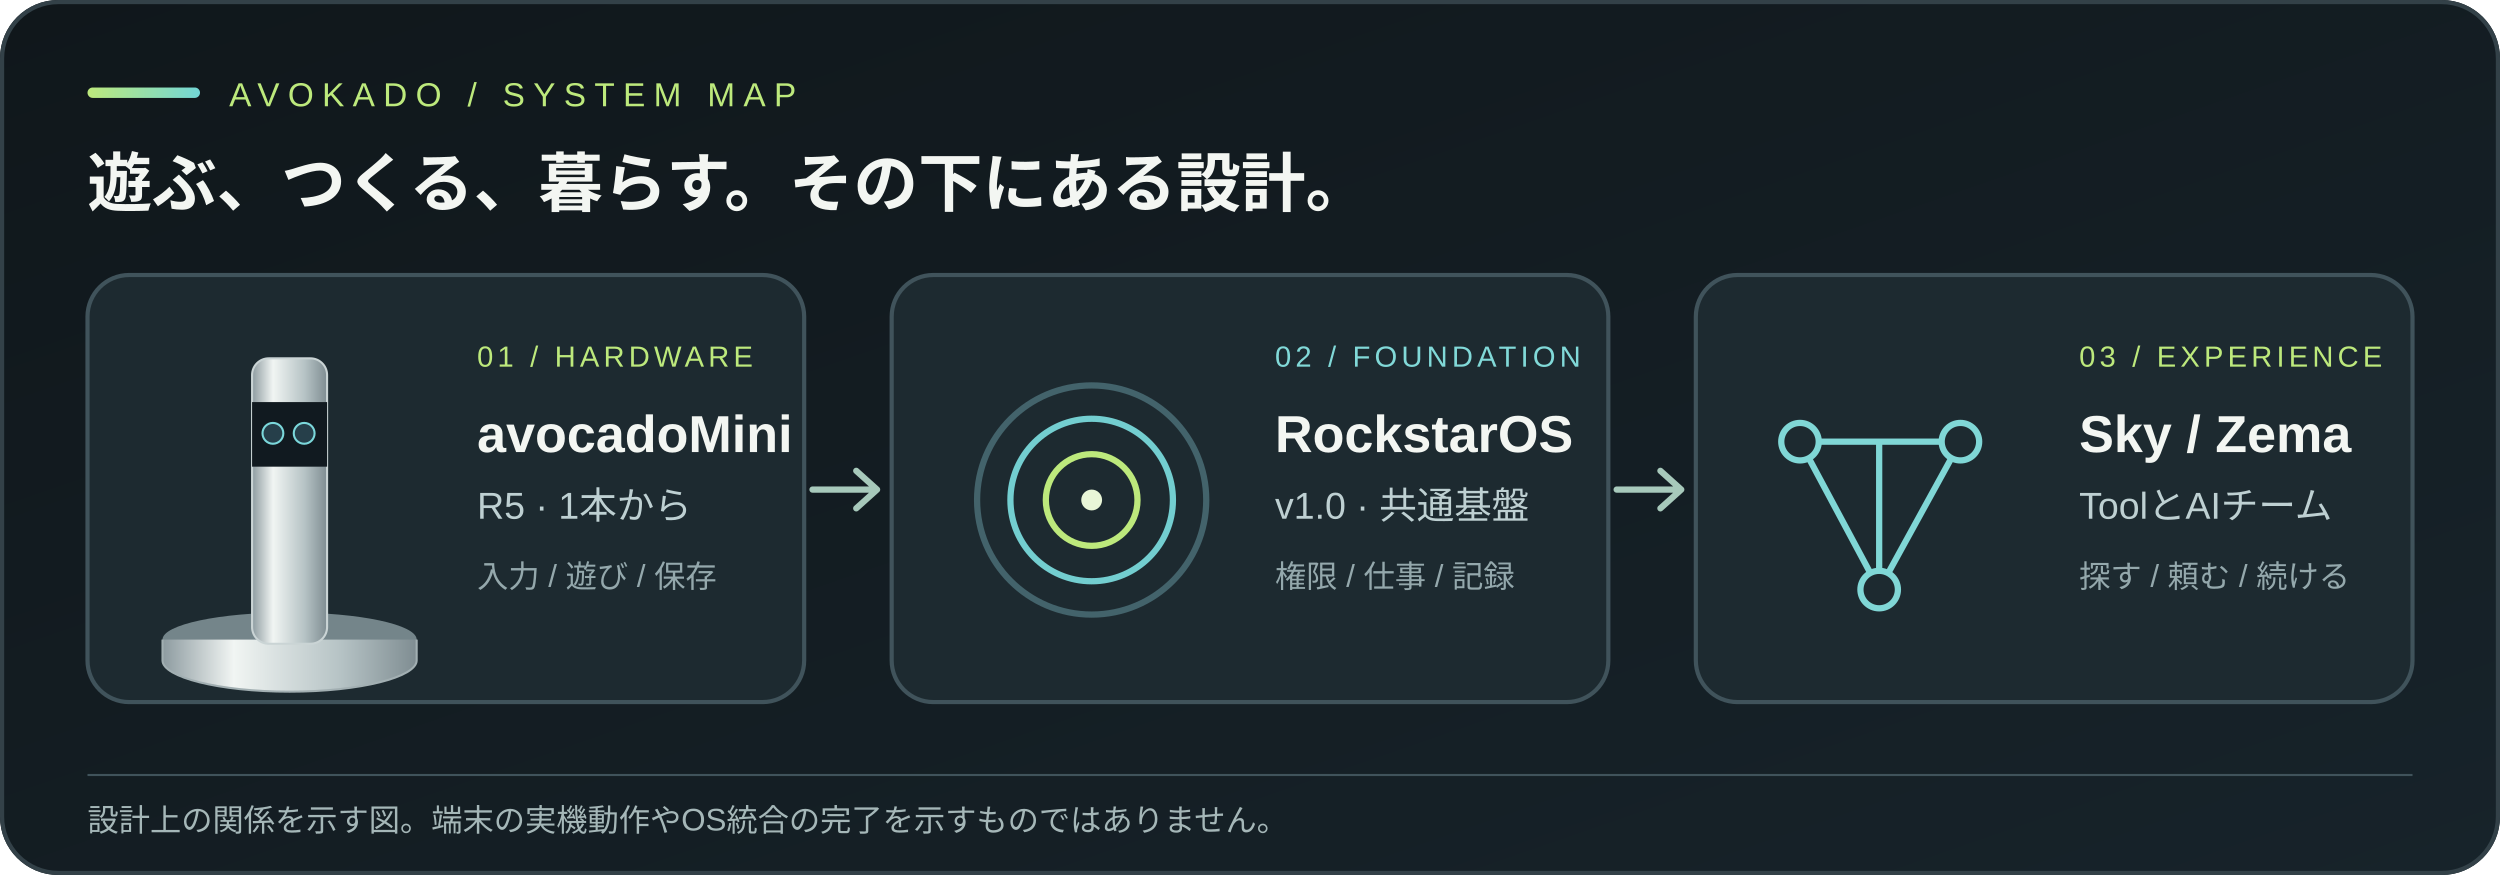
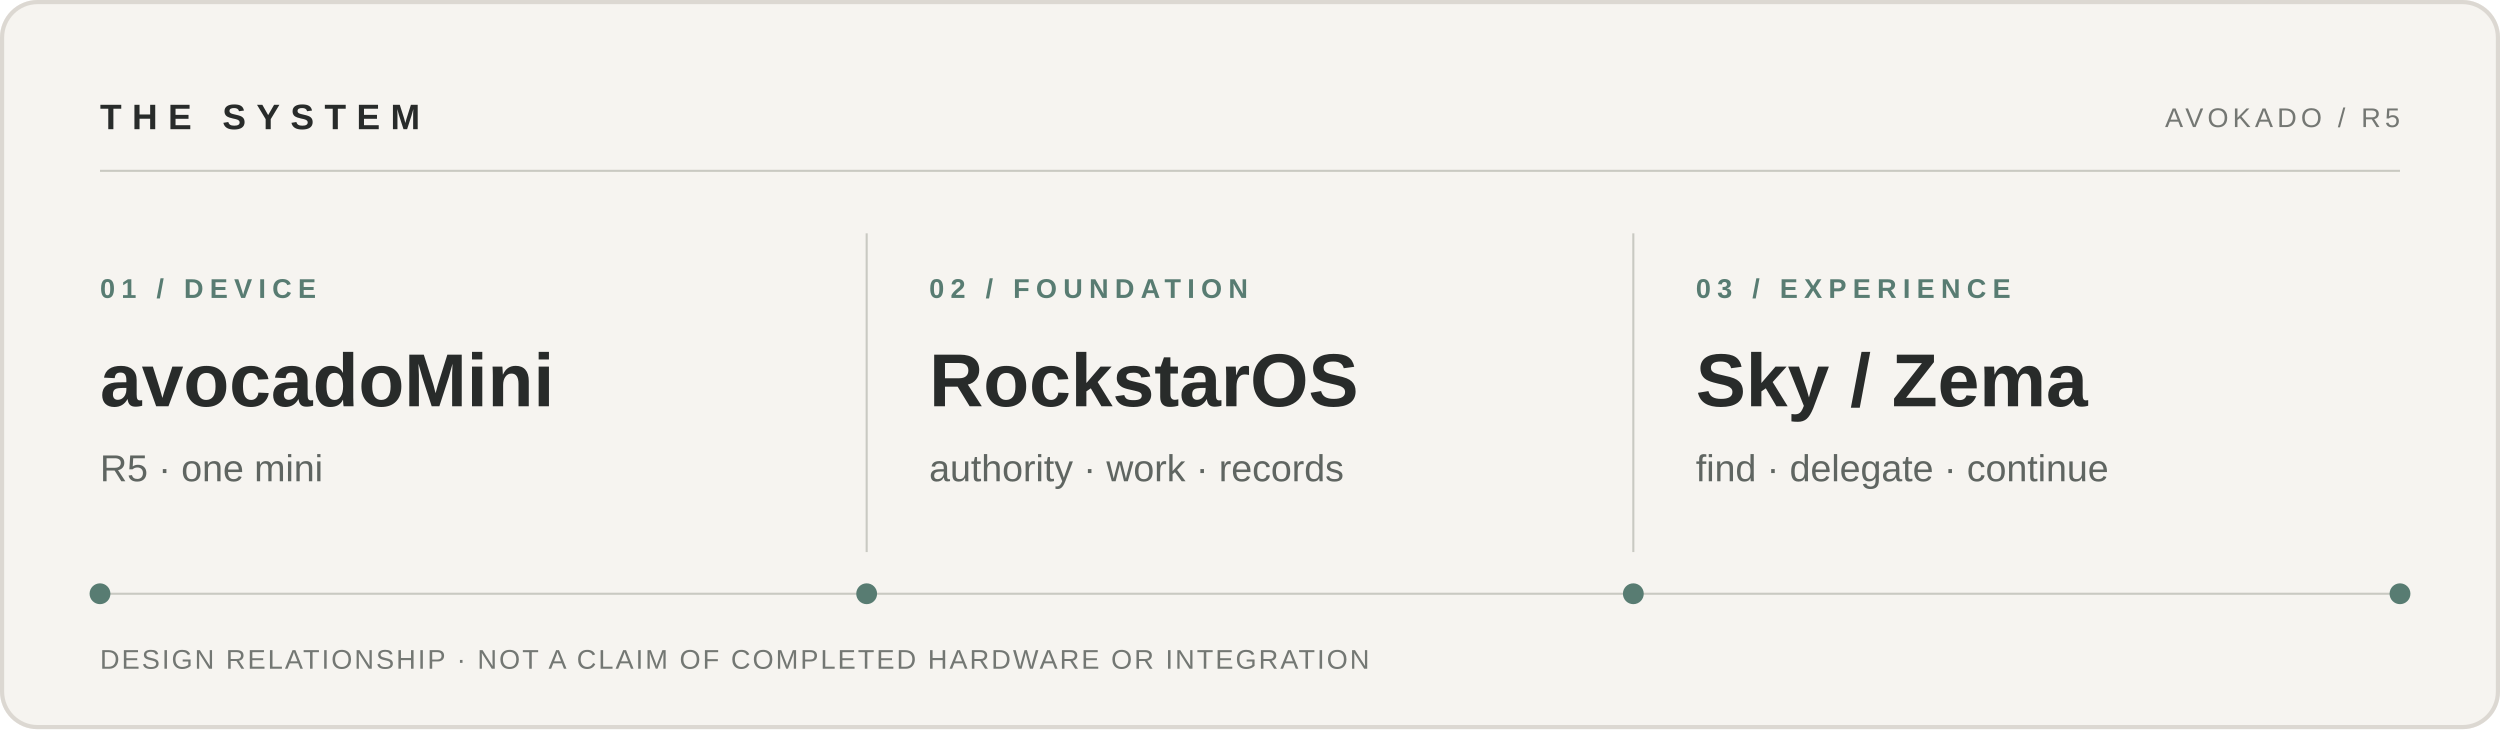
- <svg xmlns="http://www.w3.org/2000/svg" width="1200" height="420" viewBox="0 0 1200 420" role="img" aria-labelledby="title description">
-   <defs>
-     <linearGradient id="background" x1="0" x2="1" y1="0" y2="1">
-       <stop stop-color="#10171b" />
-       <stop offset="1" stop-color="#17232a" />
-     </linearGradient>
-     <linearGradient id="metal" x1="0" x2="1">
-       <stop stop-color="#8d9ba0" />
-       <stop offset="0.28" stop-color="#f1f5f3" />
-       <stop offset="0.7" stop-color="#b6c3c5" />
-       <stop offset="1" stop-color="#7f8d92" />
-     </linearGradient>
-     <linearGradient id="accent" x1="0" x2="1">
-       <stop stop-color="#bde97c" />
-       <stop offset="1" stop-color="#72d6d6" />
-     </linearGradient>
-   </defs>
-   <rect width="1200" height="420" rx="28" fill="url(#background)" />
-   <rect x="1" y="1" width="1198" height="418" rx="27" fill="none" stroke="#334148" stroke-width="2" />
-   <rect x="42" y="42" width="54" height="5" rx="2.5" fill="url(#accent)" />
-   <text x="110" y="51" fill="#bde97c" font-family="Arial, Helvetica, sans-serif" font-size="16" letter-spacing="4">AVOKADO / SYSTEM MAP</text>
-   <text x="42" y="99" fill="#f3f6f2" font-family="Arial, Noto Sans JP, sans-serif" font-size="31" font-weight="700">遊ぶ、つくる、暮らす。その下にある設計。</text>
-   <g fill="#1d2a30" stroke="#40535b" stroke-width="2">
-     <rect x="42" y="132" width="344" height="205" rx="20" />
-     <rect x="428" y="132" width="344" height="205" rx="20" />
-     <rect x="814" y="132" width="344" height="205" rx="20" />
+ <svg xmlns="http://www.w3.org/2000/svg" viewBox="0 0 1200 350" role="img" aria-labelledby="title desc">
+   <rect width="1200" height="350" rx="18" fill="#f6f4f0" />
+   <rect x="1" y="1" width="1198" height="348" rx="17" fill="none" stroke="#dcd8d2" stroke-width="2" />
+   <g font-family="Arial, Helvetica, sans-serif" fill="#282b2a">
+     <text x="48" y="62" font-size="17" font-weight="700" letter-spacing="5">THE SYSTEM</text>
+     <text x="1152" y="61" text-anchor="end" font-size="13" letter-spacing="2" fill="#747773">AVOKADO / R5</text>
+     <line x1="48" y1="82" x2="1152" y2="82" stroke="#c9c9c2" stroke-width="1" />
+     <line x1="416" y1="112" x2="416" y2="265" stroke="#c9c9c2" stroke-width="1" />
+     <line x1="784" y1="112" x2="784" y2="265" stroke="#c9c9c2" stroke-width="1" />
+     <text x="48" y="143" font-size="13" font-weight="700" letter-spacing="3" fill="#587c72">01 / DEVICE</text>
+     <text x="48" y="195" font-size="36" font-weight="700">avocadoMini</text>
+     <text x="48" y="231" font-size="18" fill="#5f6561">R5 · one mini</text>
+     <text x="446" y="143" font-size="13" font-weight="700" letter-spacing="3" fill="#587c72">02 / FOUNDATION</text>
+     <text x="446" y="195" font-size="36" font-weight="700">RockstarOS</text>
+     <text x="446" y="231" font-size="18" fill="#5f6561">authority · work · records</text>
+     <text x="814" y="143" font-size="13" font-weight="700" letter-spacing="3" fill="#587c72">03 / EXPERIENCE</text>
+     <text x="814" y="195" font-size="36" font-weight="700">Sky / Zema</text>
+     <text x="814" y="231" font-size="18" fill="#5f6561">find · delegate · continue</text>
+     <line x1="48" y1="285" x2="1152" y2="285" stroke="#c9c9c2" stroke-width="1" />
+     <circle cx="48" cy="285" r="5" fill="#587c72" />
+     <circle cx="416" cy="285" r="5" fill="#587c72" />
+     <circle cx="784" cy="285" r="5" fill="#587c72" />
+     <circle cx="1152" cy="285" r="5" fill="#587c72" />
+     <text x="48" y="321" font-size="13" fill="#737773" letter-spacing="1">DESIGN RELATIONSHIP · NOT A CLAIM OF COMPLETED HARDWARE OR INTEGRATION</text>
  </g>
-   <g transform="translate(74 168)">
-     <ellipse cx="65" cy="139" rx="61" ry="13" fill="#74858a" />
-     <path d="M4 139v10c0 8 27 15 61 15s61-7 61-15v-10" fill="url(#metal)" stroke="#a2afb2" />
-     <rect x="47" y="4" width="36" height="137" rx="8" fill="url(#metal)" stroke="#cad4d5" />
-     <rect x="47" y="25" width="36" height="31" fill="#111a20" />
-     <circle cx="57" cy="40" r="5" fill="#263f4a" stroke="#7bd8db" />
-     <circle cx="72" cy="40" r="5" fill="#263f4a" stroke="#7bd8db" />
-   </g>
-   <text x="229" y="176" fill="#bde97c" font-family="Arial, Helvetica, sans-serif" font-size="14" letter-spacing="2">01 / HARDWARE</text>
-   <text x="229" y="217" fill="#f3f6f2" font-family="Arial, Helvetica, sans-serif" font-size="25" font-weight="700">avocadoMini</text>
-   <text x="229" y="249" fill="#bed0d2" font-family="Arial, Noto Sans JP, sans-serif" font-size="18">R5 · 1本から</text>
-   <text x="229" y="282" fill="#94a8ac" font-family="Arial, Noto Sans JP, sans-serif" font-size="15">入力 / 遊び / 保存</text>
-   <g transform="translate(459 175)" fill="none" stroke-width="3">
-     <circle cx="65" cy="65" r="55" stroke="#43636b" />
-     <circle cx="65" cy="65" r="39" stroke="#73ced0" />
-     <circle cx="65" cy="65" r="22" stroke="#bde97c" />
-     <circle cx="65" cy="65" r="5" fill="#e9f6d7" stroke="none" />
-   </g>
-   <text x="612" y="176" fill="#81d9d8" font-family="Arial, Helvetica, sans-serif" font-size="14" letter-spacing="2">02 / FOUNDATION</text>
-   <text x="612" y="217" fill="#f3f6f2" font-family="Arial, Helvetica, sans-serif" font-size="25" font-weight="700">RockstarOS</text>
-   <text x="612" y="249" fill="#bed0d2" font-family="Arial, Noto Sans JP, sans-serif" font-size="18">v1.0 · 共通基盤</text>
-   <text x="612" y="282" fill="#94a8ac" font-family="Arial, Noto Sans JP, sans-serif" font-size="15">権限 / 仕事 / 記録</text>
-   <g transform="translate(846 176)" fill="none" stroke="#80d7d6" stroke-width="3">
-     <path d="M18 36h77M56 36v71M18 36l38 71 39-71" />
-     <circle cx="18" cy="36" r="9" fill="#1d2a30" />
-     <circle cx="95" cy="36" r="9" fill="#1d2a30" />
-     <circle cx="56" cy="107" r="9" fill="#1d2a30" />
-   </g>
-   <text x="998" y="176" fill="#bde97c" font-family="Arial, Helvetica, sans-serif" font-size="14" letter-spacing="2">03 / EXPERIENCE</text>
-   <text x="998" y="217" fill="#f3f6f2" font-family="Arial, Helvetica, sans-serif" font-size="25" font-weight="700">Sky / Zema</text>
-   <text x="998" y="249" fill="#bed0d2" font-family="Arial, Noto Sans JP, sans-serif" font-size="18">ToolとAIチーム</text>
-   <text x="998" y="282" fill="#94a8ac" font-family="Arial, Noto Sans JP, sans-serif" font-size="15">探す / 頼む / 続ける</text>
-   <path d="M390 235h31m-10-9 10 9-10 9M776 235h31m-10-9 10 9-10 9" fill="none" stroke="#a7c9bb" stroke-width="3" stroke-linecap="round" stroke-linejoin="round" />
-   <path d="M42 372h1116" stroke="#40535b" />
-   <text x="42" y="399" fill="#a5b7b8" font-family="Arial, Noto Sans JP, sans-serif" font-size="15">設計上の関係を示す図。端末の実機動作やOS統合の完了を示すものではありません。</text>
</svg>
